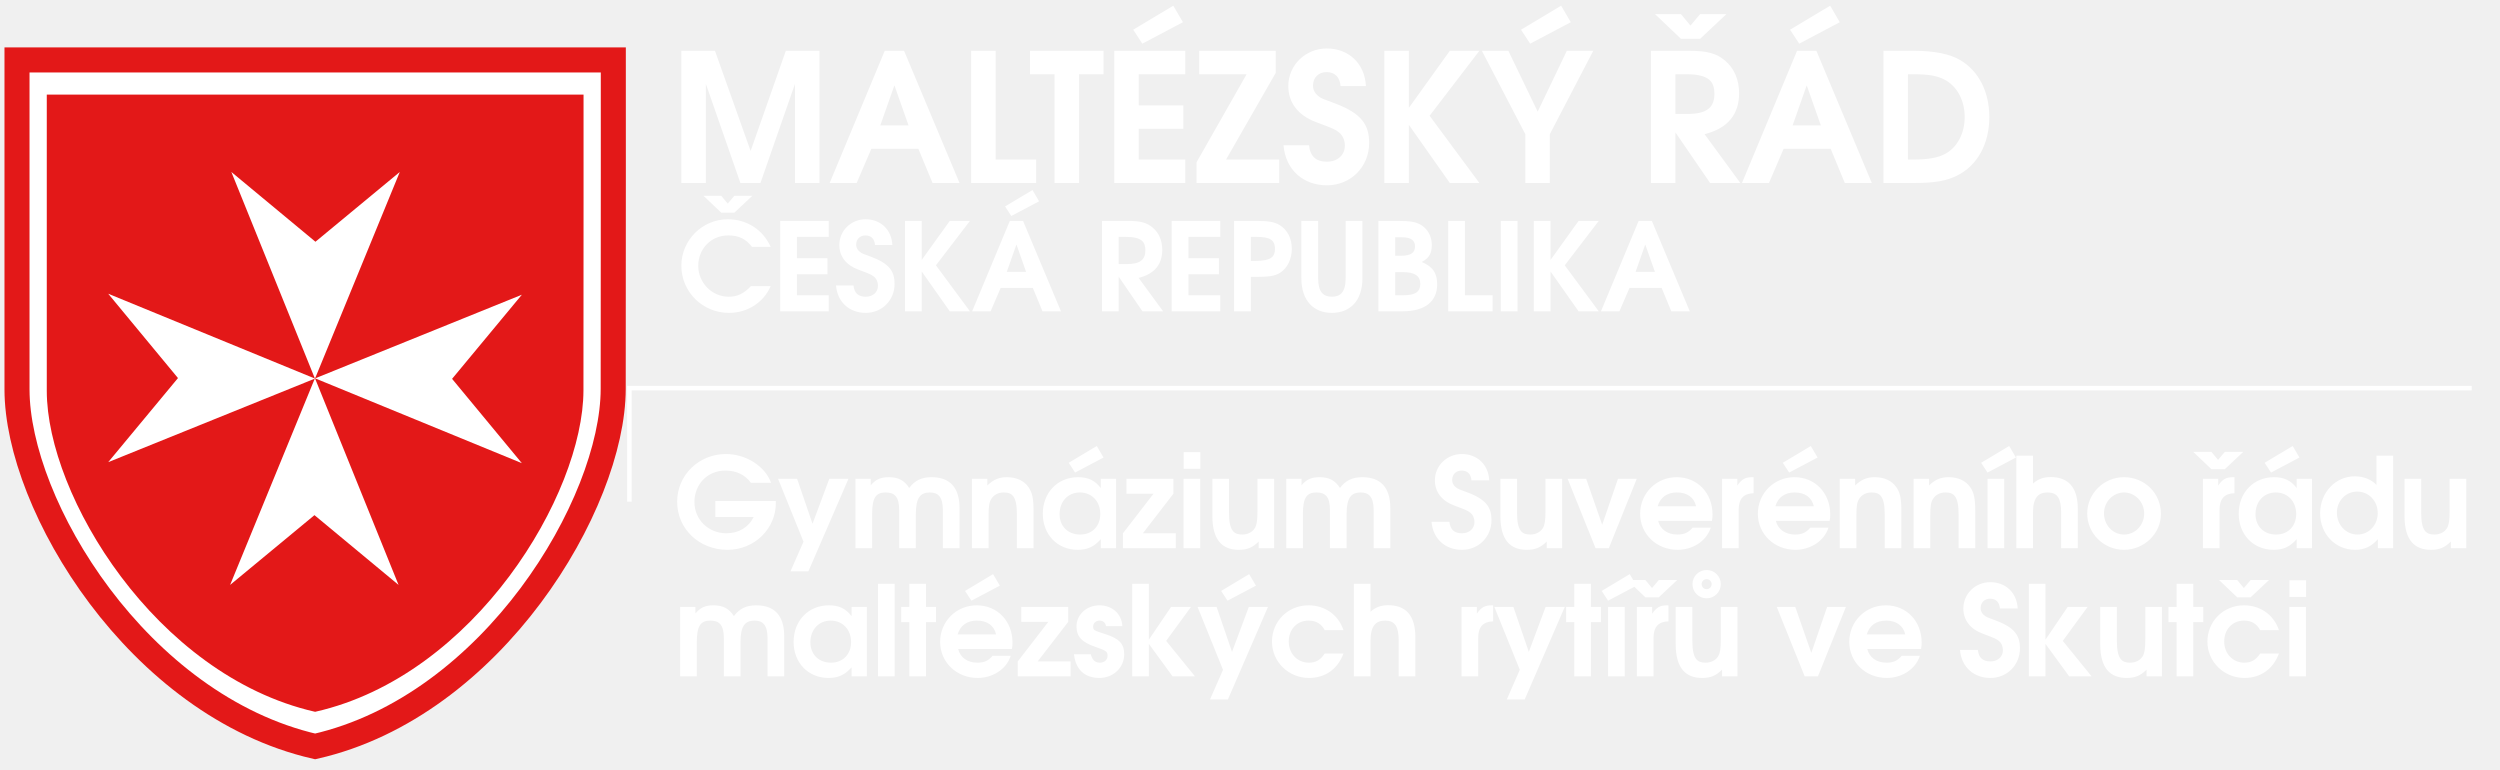
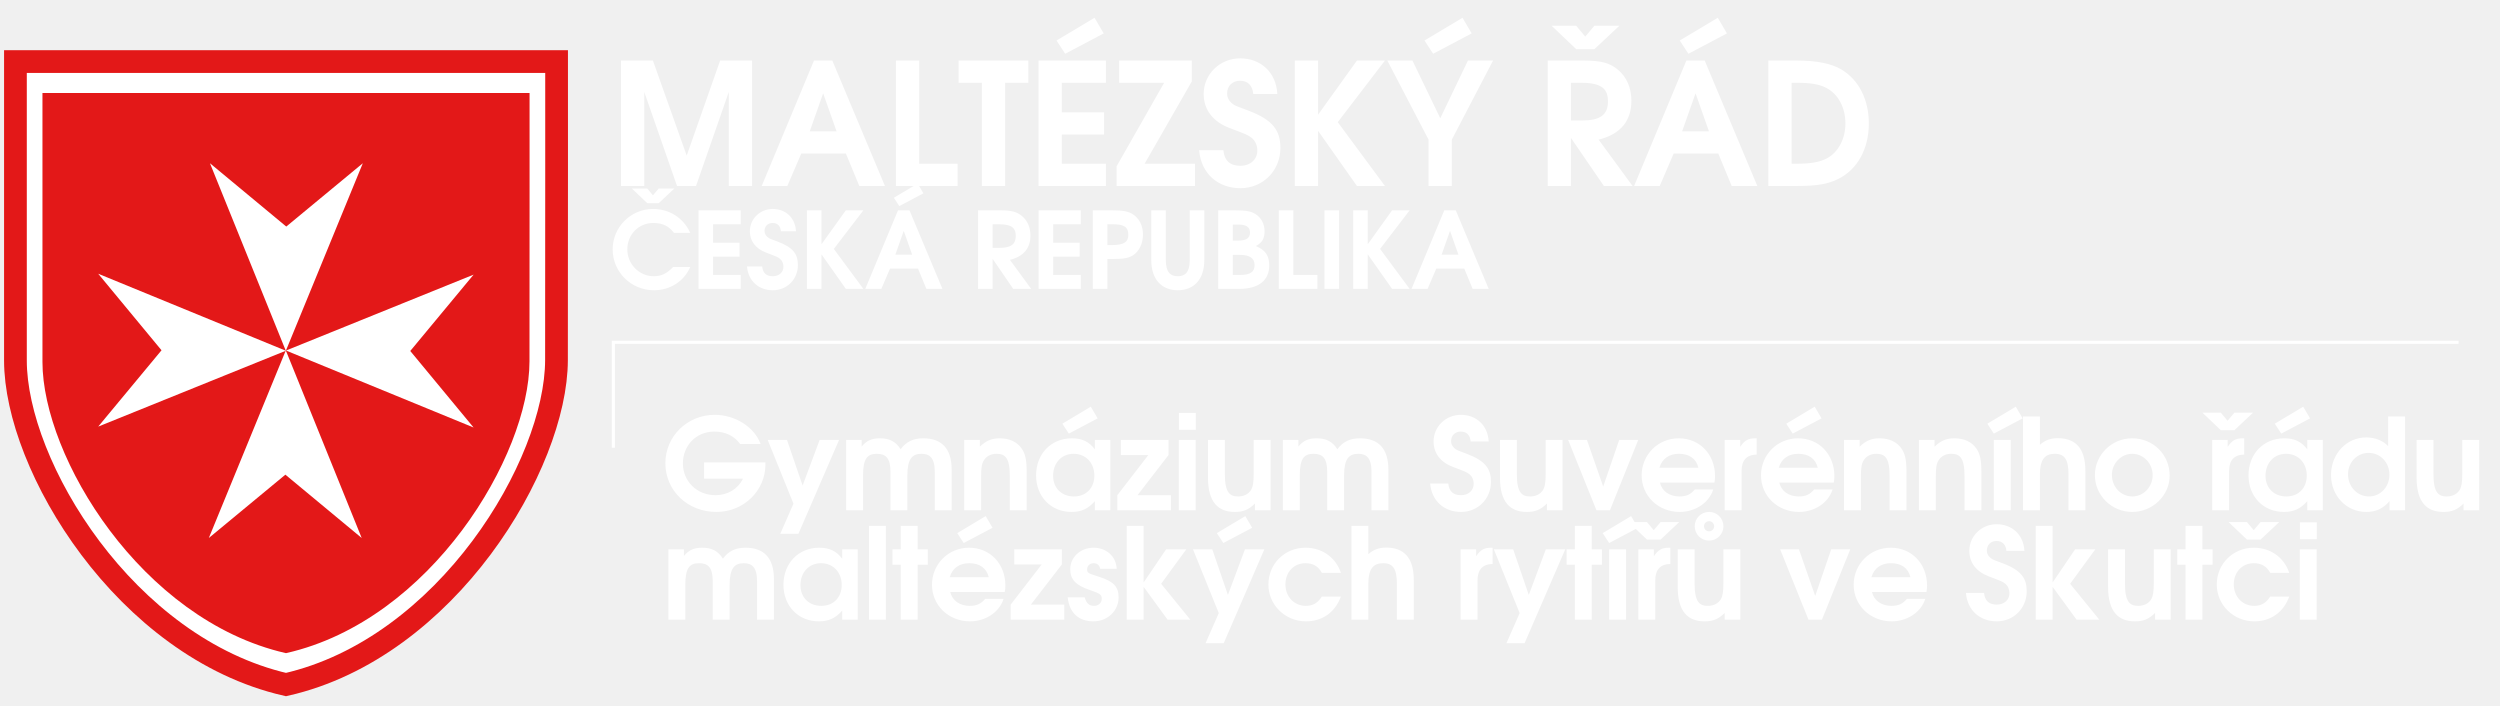
- <svg xmlns="http://www.w3.org/2000/svg" viewBox="-1 -8.2 442.5 136.2" width="442.5" height="136.2">
+ <svg xmlns="http://www.w3.org/2000/svg" viewBox="-1 -9.6 487.6 137.6" width="487.6" height="137.6">
  <g transform="translate(-113.9 -228.2)">
    <path fill-rule="nonzero" fill="#ffffff" d="M 168.676 352.117 C 200.066 344.965 221.41 309.176 221.438 288.828 C 221.473 264.148 221.457 230.609 221.457 230.609 L 115.91 230.609 C 115.91 230.609 115.902 263.938 115.91 288.914 C 115.914 309.434 137.352 344.914 168.676 352.117 " />
    <path fill="none" stroke-width="4.439" stroke-linejoin="miter" stroke="#e31818" d="M 0.001 -0.001 C 31.43 7.16 52.799 42.992 52.827 63.365 C 52.862 88.074 52.846 121.654 52.846 121.654 L -52.829 121.654 C -52.829 121.654 -52.837 88.285 -52.829 63.279 C -52.825 42.734 -31.361 7.21 0.001 -0.001 Z M 0.001 -0.001 " transform="matrix(0.998785, 0, 0, -0.998785, 168.6748, 352.1157)" />
    <path fill-rule="nonzero" fill="#e31818" d="M 168.676 345.535 C 196.668 339.16 215.699 307.246 215.727 289.102 C 215.754 267.094 215.742 237.188 215.742 237.188 L 121.625 237.188 C 121.625 237.188 121.621 266.91 121.625 289.184 C 121.633 307.477 140.746 339.113 168.676 345.535 " />
    <path fill="none" stroke-width="0.89" stroke-linejoin="miter" stroke="#e31818" d="M -0.001 0.002 C 28.025 6.384 47.08 38.337 47.107 56.504 C 47.134 78.538 47.123 108.481 47.123 108.481 L -47.109 108.481 C -47.109 108.481 -47.113 78.722 -47.109 56.422 C -47.101 38.106 -27.965 6.431 -0.001 0.002 Z M -0.001 0.002 " transform="matrix(0.998785, 0, 0, -0.998785, 168.6768, 345.5367)" />
    <path fill-rule="nonzero" fill="#ffffff" d="M 168.645 286.941 L 153.629 323.531 L 168.559 311.18 L 183.445 323.531 L 168.645 286.941 " />
    <path fill-rule="nonzero" fill="#ffffff" d="M 168.648 287.027 L 183.664 250.438 L 168.734 262.789 L 153.848 250.438 L 168.648 287.027 " />
    <path fill-rule="nonzero" fill="#ffffff" d="M 168.68 286.969 L 205.27 301.984 L 192.918 287.055 L 205.27 272.164 L 168.68 286.969 " />
    <path fill-rule="nonzero" fill="#ffffff" d="M 168.645 287.008 L 132.051 271.988 L 144.402 286.918 L 132.051 301.805 L 168.645 287.008 " />
  </g>
-   <path fill="#ffffff" d="M119.6 24.19H123.94V6.65L130.05 24.19H133.6L139.71 6.65V24.19H144.05V0.79H138.09L131.86 18.52L125.55 0.79H119.6ZM145.85 24.19H150.63L153.23 18.14H161.55L164.06 24.19H168.84L159.02 0.79H155.6ZM154.81 14 157.31 6.9 159.81 14ZM170.89 24.19H182.39V20.04H175.23V0.79H170.89ZM181.31 4.94H185.65V24.19H189.99V4.94H194.32V0.79H181.31ZM196.22 24.19H208.79V20.04H200.56V14.6H208.45V10.45H200.56V4.94H208.79V0.79H196.22ZM199.58 -2.94 201.19 -0.47 208.38 -4.27 206.67 -7.19ZM210.79 24.19H225.42V20.04H216.01L224.81 4.69V0.79H211.26V4.94H219.65L210.79 20.52ZM226.18 17.51C226.56 21.94 229.75 24.6 233.87 24.6C238.08 24.6 241.34 21.34 241.34 17.1C241.34 13.93 240.04 11.88 235.29 10.1C233.08 9.28 233.02 9.25 232.7 9.06C231.84 8.52 231.4 7.79 231.4 6.94C231.4 5.54 232.38 4.56 233.81 4.56C235.26 4.56 236.15 5.45 236.28 7.03H240.77C240.55 2.92 237.61 0.38 233.84 0.38C230.07 0.38 227.03 3.33 227.03 7.03C227.03 9.98 228.77 12.22 231.91 13.4C235.01 14.57 235.26 14.66 235.96 15.2C236.66 15.74 237.04 16.62 237.04 17.57C237.04 19.25 235.74 20.42 233.87 20.42C231.94 20.42 230.89 19.47 230.7 17.51ZM244.03 24.19H248.37V13.9L255.62 24.19H260.85L252.04 12.29L260.85 0.79H255.62L248.37 10.89V0.79H244.03ZM261.29 0.79 268.98 15.55V24.19H273.32V15.55L281.01 0.79H276.33L271.17 11.56L265.98 0.79ZM268.22 -2.94 269.84 -0.47 277.03 -4.27 275.32 -7.19ZM291.21 24.19H295.55V15.23L301.69 24.19H307.04L300.71 15.55C304.92 14.5 306.82 11.94 306.82 8.3C306.82 5.92 305.96 3.9 304.35 2.54C302.83 1.24 301.15 0.79 297.95 0.79H291.21ZM291.94 -5.7 296.53 -1.33H299.92L304.57 -5.7H299.92L298.21 -3.67L296.53 -5.7ZM295.55 11.97V4.94H297.48C301.6 4.94 302.45 6.33 302.45 8.42C302.45 10.89 301.03 11.97 297.67 11.97ZM307.33 24.19H312.11L314.7 18.14H323.03L325.53 24.19H330.31L320.5 0.79H317.08ZM315.84 -2.94 317.46 -0.47 324.64 -4.27 322.94 -7.19ZM316.29 14 318.79 6.9 321.29 14ZM332.37 24.19H337.82C341.36 24.19 343.48 23.84 345.38 22.89C348.99 21.12 351.11 17.26 351.11 12.54C351.11 8.11 349.28 4.43 346.02 2.47C344.18 1.36 341.39 0.79 337.72 0.79H332.37ZM336.71 20.04V4.94H337.56C340.32 4.94 341.81 5.19 343.17 5.89C345.38 7.03 346.75 9.53 346.75 12.54C346.75 15.36 345.45 17.86 343.36 19C342.06 19.73 340.25 20.04 337.66 20.04Z M119.6 38.84C119.6 43.45 123.35 47.18 128.03 47.18C131.29 47.18 134.15 45.36 135.41 42.44H131.92C130.62 43.8 129.5 44.32 127.96 44.32C125.02 44.32 122.59 41.85 122.59 38.86C122.59 35.85 124.84 33.47 127.9 33.47C129.76 33.47 131.01 34.08 132.1 35.49H135.41C134 32.39 131.12 30.61 127.83 30.61C123.3 30.61 119.6 34.32 119.6 38.84ZM123.52 26.46 126.66 29.44H128.98L132.16 26.46H128.98L127.81 27.84L126.66 26.46ZM137.1 46.9H145.69V44.06H140.06V40.34H145.46V37.5H140.06V33.73H145.69V30.9H137.1ZM146.97 42.33C147.23 45.36 149.42 47.18 152.23 47.18C155.11 47.18 157.34 44.95 157.34 42.05C157.34 39.88 156.46 38.47 153.21 37.26C151.69 36.7 151.65 36.68 151.43 36.55C150.85 36.18 150.54 35.68 150.54 35.1C150.54 34.14 151.22 33.47 152.19 33.47C153.19 33.47 153.79 34.08 153.88 35.16H156.95C156.8 32.35 154.79 30.61 152.21 30.61C149.64 30.61 147.56 32.63 147.56 35.16C147.56 37.17 148.75 38.71 150.89 39.51C153.01 40.31 153.19 40.38 153.66 40.75C154.14 41.12 154.4 41.72 154.4 42.37C154.4 43.52 153.51 44.32 152.23 44.32C150.91 44.32 150.2 43.67 150.07 42.33ZM159.18 46.9H162.15V39.86L167.11 46.9H170.68L164.66 38.76L170.68 30.9H167.11L162.15 37.8V30.9H159.18ZM171.07 46.9H174.34L176.12 42.76H181.81L183.52 46.9H186.79L180.08 30.9H177.74ZM176.9 28.34 178 30.03 182.92 27.43 181.75 25.44ZM177.2 39.92 178.91 35.07 180.62 39.92ZM194.05 46.9H197.01V40.77L201.21 46.9H204.87L200.54 40.99C203.42 40.27 204.72 38.52 204.72 36.03C204.72 34.4 204.14 33.02 203.03 32.09C201.99 31.2 200.85 30.9 198.66 30.9H194.05ZM197.01 38.54V33.73H198.33C201.15 33.73 201.73 34.68 201.73 36.11C201.73 37.8 200.76 38.54 198.46 38.54ZM206.39 46.9H214.99V44.06H209.36V40.34H214.75V37.5H209.36V33.73H214.99V30.9H206.39ZM217.43 46.9H220.4V40.81H221.35C223.63 40.81 224.67 40.64 225.55 40.1C226.85 39.3 227.65 37.67 227.65 35.83C227.65 33.99 226.87 32.48 225.49 31.63C224.58 31.09 223.52 30.9 221.4 30.9H217.43ZM220.4 37.98V33.73H221.4C223.67 33.73 224.67 34.19 224.67 35.88C224.67 37.26 223.93 37.98 221.27 37.98ZM229.34 41.03C229.34 45.1 231.59 47.18 234.73 47.18C237.9 47.18 240.15 45.12 240.15 41.03V30.9H237.18V41.03C237.18 43.54 236.23 44.32 234.76 44.32C233.24 44.32 232.31 43.52 232.31 41.03V30.9H229.34ZM242.98 46.9H247.25C251.36 46.9 253.38 45.06 253.38 42.13C253.38 40.23 252.68 39.02 250.65 38.17C251.93 37.5 252.43 36.66 252.43 35.16C252.43 33.67 251.75 32.41 250.61 31.67C249.65 31.07 248.66 30.9 246.28 30.9H242.98ZM245.95 44.06V39.97H247.36C249.42 39.97 250.39 40.64 250.39 42.07C250.39 43.45 249.5 44.06 247.42 44.06ZM245.95 37.07V33.8H247.16C248.7 33.8 249.46 34.32 249.46 35.42C249.46 36.57 248.7 37.07 246.9 37.07ZM255.33 46.9H263.19V44.06H258.29V30.9H255.33ZM264.64 46.9H267.6V30.9H264.64ZM270.48 46.9H273.45V39.86L278.41 46.9H281.98L275.96 38.76L281.98 30.9H278.41L273.45 37.8V30.9H270.48ZM282.37 46.9H285.64L287.42 42.76H293.11L294.82 46.9H298.09L291.38 30.9H289.04ZM288.5 39.92 290.21 35.07 291.92 39.92Z" />
-   <path fill="none" stroke="#ffffff" stroke-width="0.8" d="M110.4 80.6V60.5H436.5" />
-   <path fill="#ffffff" d="M118.855 80.607C118.855 85.394 122.734 89.118 127.765 89.118C132.597 89.118 136.321 85.328 136.321 80.873V80.474H125.615V83.311H132.398C131.511 85.128 129.738 86.192 127.588 86.192C124.374 86.192 121.914 83.776 121.914 80.651C121.914 77.57 124.175 75.088 127.411 75.088C129.317 75.088 130.891 75.841 131.91 77.26H135.479C134.415 74.312 131.046 72.162 127.477 72.162C122.69 72.162 118.855 75.908 118.855 80.607Z M136.72 76.551 141.22 87.677 138.914 92.931H142.084L149.177 76.551H145.786L142.815 84.508L140.089 76.551Z M150.418 88.83H153.366V82.779C153.366 79.875 154.053 78.967 155.76 78.967C157.311 78.967 158.154 79.676 158.154 82.092V88.83H161.102V82.779C161.102 79.853 161.944 78.967 163.584 78.967C164.958 78.967 165.889 79.631 165.889 82.092V88.83H168.837V81.737C168.837 78.058 167.108 76.262 163.872 76.262C162.143 76.262 160.924 76.839 159.927 78.169C159.085 76.839 157.998 76.262 156.314 76.262C154.873 76.262 153.987 76.661 153.122 77.703V76.551H150.418Z M171.032 88.83H173.98V83.045C173.98 81.405 174.09 80.695 174.467 80.097C174.933 79.366 175.708 78.967 176.639 78.967C178.102 78.967 178.989 79.543 178.989 82.823V88.83H181.937V82.247C181.937 80.053 181.715 78.989 181.05 78.036C180.252 76.883 178.922 76.262 177.216 76.262C175.819 76.262 174.844 76.684 173.758 77.725V76.551H171.032Z M183.577 82.735C183.577 86.436 186.17 89.118 189.761 89.118C191.49 89.118 192.665 88.564 193.839 87.234V88.83H196.544V76.551H193.839V78.191C192.82 76.839 191.601 76.262 189.828 76.262C186.192 76.262 183.577 78.989 183.577 82.735ZM186.547 82.801C186.547 80.562 188.032 78.967 190.138 78.967C192.244 78.967 193.751 80.54 193.751 82.779C193.751 84.818 192.421 86.414 190.182 86.414C188.032 86.414 186.547 84.951 186.547 82.801ZM188.165 73.713 189.296 75.442 194.327 72.782 193.13 70.743Z M197.763 88.83H207.116V86.192H201.287L206.695 79.188V76.551H198.383V79.188H203.171L197.763 86.192Z M208.491 88.83H211.439V76.551H208.491ZM208.513 74.777H211.461V71.829H208.513Z M213.589 83.134C213.589 87.456 215.406 89.118 218.265 89.118C219.75 89.118 220.681 88.741 221.79 87.655V88.83H224.516V76.551H221.568V82.336C221.568 83.976 221.435 84.729 221.103 85.284C220.659 85.993 219.861 86.414 218.864 86.414C217.445 86.414 216.536 85.816 216.536 82.557V76.551H213.589Z M226.666 88.83H229.614V82.779C229.614 79.875 230.301 78.967 232.008 78.967C233.559 78.967 234.402 79.676 234.402 82.092V88.83H237.35V82.779C237.35 79.853 238.192 78.967 239.832 78.967C241.206 78.967 242.137 79.631 242.137 82.092V88.83H245.085V81.737C245.085 78.058 243.356 76.262 240.12 76.262C238.391 76.262 237.172 76.839 236.175 78.169C235.332 76.839 234.246 76.262 232.562 76.262C231.121 76.262 230.235 76.661 229.37 77.703V76.551H226.666Z  M252.377 84.153C252.643 87.256 254.882 89.118 257.764 89.118C260.712 89.118 262.995 86.835 262.995 83.865C262.995 81.649 262.086 80.208 258.761 78.967C257.209 78.39 257.165 78.368 256.943 78.235C256.345 77.858 256.035 77.348 256.035 76.75C256.035 75.775 256.722 75.088 257.719 75.088C258.739 75.088 259.359 75.708 259.448 76.817H262.596C262.44 73.935 260.379 72.162 257.741 72.162C255.104 72.162 252.976 74.223 252.976 76.817C252.976 78.878 254.195 80.452 256.389 81.272C258.562 82.092 258.739 82.158 259.226 82.535C259.714 82.912 259.98 83.533 259.98 84.197C259.98 85.372 259.071 86.192 257.764 86.192C256.411 86.192 255.68 85.527 255.547 84.153Z M264.568 83.134C264.568 87.456 266.386 89.118 269.245 89.118C270.73 89.118 271.661 88.741 272.769 87.655V88.83H275.496V76.551H272.548V82.336C272.548 83.976 272.415 84.729 272.082 85.284C271.639 85.993 270.841 86.414 269.844 86.414C268.425 86.414 267.516 85.816 267.516 82.557V76.551H264.568Z M276.471 76.551 281.414 88.83H283.763L288.706 76.551H285.381L282.588 84.685L279.751 76.551Z M289.304 82.735C289.304 86.325 292.208 89.118 295.954 89.118C298.436 89.118 300.985 87.722 301.806 85.195H298.592C297.838 86.082 297.107 86.414 295.888 86.414C294.136 86.414 292.851 85.483 292.496 83.998H302.005C302.094 83.577 302.116 83.311 302.116 82.868C302.116 79.055 299.434 76.262 295.777 76.262C292.164 76.262 289.304 79.122 289.304 82.735ZM292.408 81.405C292.873 79.831 294.07 78.967 295.821 78.967C297.639 78.967 298.835 79.831 299.212 81.405Z M303.8 88.83H306.748V82.003C306.748 80.097 307.613 79.144 309.386 79.1V76.262H309.164C307.901 76.262 307.28 76.617 306.505 77.747V76.551H303.8Z M310.14 82.735C310.14 86.325 313.043 89.118 316.789 89.118C319.272 89.118 321.821 87.722 322.641 85.195H319.427C318.673 86.082 317.942 86.414 316.723 86.414C314.972 86.414 313.686 85.483 313.331 83.998H322.84C322.929 83.577 322.951 83.311 322.951 82.868C322.951 79.055 320.269 76.262 316.612 76.262C312.999 76.262 310.14 79.122 310.14 82.735ZM313.243 81.405C313.708 79.831 314.905 78.967 316.656 78.967C318.474 78.967 319.671 79.831 320.047 81.405ZM314.551 73.713 315.681 75.442 320.712 72.782 319.515 70.743Z M324.636 88.83H327.584V83.045C327.584 81.405 327.694 80.695 328.071 80.097C328.537 79.366 329.312 78.967 330.243 78.967C331.706 78.967 332.593 79.543 332.593 82.823V88.83H335.541V82.247C335.541 80.053 335.319 78.989 334.654 78.036C333.856 76.883 332.526 76.262 330.82 76.262C329.423 76.262 328.448 76.684 327.362 77.725V76.551H324.636Z M337.713 88.83H340.661V83.045C340.661 81.405 340.772 80.695 341.149 80.097C341.614 79.366 342.39 78.967 343.321 78.967C344.784 78.967 345.67 79.543 345.67 82.823V88.83H348.618V82.247C348.618 80.053 348.397 78.989 347.732 78.036C346.934 76.883 345.604 76.262 343.897 76.262C342.501 76.262 341.525 76.684 340.439 77.725V76.551H337.713Z M349.66 73.713 350.79 75.442 355.822 72.782 354.625 70.743ZM350.79 88.83H353.738V76.551H350.79Z M355.888 88.83H358.836V82.602C358.836 79.897 359.745 78.967 361.43 78.967C363.159 78.967 363.824 79.986 363.824 82.557V88.83H366.771V81.892C366.771 77.858 364.91 76.24 361.962 76.24C360.698 76.24 359.723 76.595 358.836 77.393V72.45H355.888Z M368.434 82.69C368.434 86.237 371.36 89.118 374.95 89.118C378.519 89.118 381.489 86.237 381.489 82.779C381.489 79.122 378.63 76.262 374.928 76.262C371.36 76.262 368.434 79.166 368.434 82.69ZM371.404 82.646C371.404 80.629 373.022 78.967 374.95 78.967C376.923 78.967 378.519 80.651 378.519 82.69C378.519 84.752 376.923 86.414 374.973 86.414C372.978 86.414 371.404 84.752 371.404 82.646Z  M387.208 71.785 390.422 74.844H392.793L396.052 71.785H392.793L391.596 73.204L390.422 71.785ZM388.914 88.83H391.862V82.003C391.862 80.097 392.727 79.144 394.5 79.1V76.262H394.278C393.015 76.262 392.394 76.617 391.619 77.747V76.551H388.914Z M395.254 82.735C395.254 86.436 397.847 89.118 401.438 89.118C403.167 89.118 404.341 88.564 405.516 87.234V88.83H408.22V76.551H405.516V78.191C404.496 76.839 403.277 76.262 401.504 76.262C397.869 76.262 395.254 78.989 395.254 82.735ZM398.224 82.801C398.224 80.562 399.709 78.967 401.814 78.967C403.92 78.967 405.427 80.54 405.427 82.779C405.427 84.818 404.097 86.414 401.859 86.414C399.709 86.414 398.224 84.951 398.224 82.801ZM399.842 73.713 400.972 75.442 406.004 72.782 404.807 70.743Z M409.661 82.668C409.661 86.303 412.343 89.118 415.823 89.118C417.485 89.118 418.704 88.564 419.879 87.234V88.83H422.583V72.45H419.635V77.637C418.771 76.684 417.352 76.107 415.801 76.107C412.365 76.107 409.661 78.989 409.661 82.668ZM412.631 82.535C412.631 80.452 414.205 78.811 416.222 78.811C418.283 78.811 419.857 80.474 419.857 82.624C419.857 84.752 418.283 86.414 416.288 86.414C414.227 86.414 412.631 84.707 412.631 82.535Z M424.6 83.134C424.6 87.456 426.418 89.118 429.277 89.118C430.762 89.118 431.693 88.741 432.801 87.655V88.83H435.528V76.551H432.58V82.336C432.58 83.976 432.447 84.729 432.114 85.284C431.671 85.993 430.873 86.414 429.875 86.414C428.457 86.414 427.548 85.816 427.548 82.557V76.551H424.6Z M119.387 111.51H122.335V105.459C122.335 102.555 123.022 101.647 124.729 101.647C126.28 101.647 127.123 102.356 127.123 104.772V111.51H130.07V105.459C130.07 102.533 130.913 101.647 132.553 101.647C133.927 101.647 134.858 102.311 134.858 104.772V111.51H137.806V104.417C137.806 100.738 136.077 98.942 132.841 98.942C131.112 98.942 129.893 99.519 128.896 100.849C128.053 99.519 126.967 98.942 125.283 98.942C123.842 98.942 122.955 99.341 122.091 100.383V99.231H119.387Z M139.468 105.415C139.468 109.116 142.062 111.798 145.653 111.798C147.381 111.798 148.556 111.244 149.731 109.914V111.51H152.435V99.231H149.731V100.871C148.711 99.519 147.492 98.942 145.719 98.942C142.084 98.942 139.468 101.669 139.468 105.415ZM142.439 105.481C142.439 103.242 143.924 101.647 146.029 101.647C148.135 101.647 149.642 103.22 149.642 105.459C149.642 107.498 148.312 109.094 146.074 109.094C143.924 109.094 142.439 107.631 142.439 105.481Z M154.408 111.51H157.356V95.13H154.408Z M158.508 101.913H159.949V111.51H162.897V101.913H164.67V99.231H162.897V95.13H159.949V99.231H158.508Z M165.402 105.415C165.402 109.005 168.305 111.798 172.051 111.798C174.534 111.798 177.083 110.402 177.903 107.875H174.689C173.935 108.762 173.204 109.094 171.985 109.094C170.234 109.094 168.948 108.163 168.593 106.678H178.102C178.191 106.257 178.213 105.991 178.213 105.548C178.213 101.735 175.531 98.942 171.874 98.942C168.261 98.942 165.402 101.802 165.402 105.415ZM168.505 104.085C168.97 102.511 170.167 101.647 171.918 101.647C173.736 101.647 174.933 102.511 175.309 104.085ZM169.812 96.393 170.943 98.122 175.974 95.462 174.777 93.423Z M179.144 111.51H188.498V108.872H182.668L188.077 101.868V99.231H179.765V101.868H184.552L179.144 108.872Z M189.096 107.609C189.406 110.468 191.157 111.798 193.596 111.798C196.056 111.798 197.984 109.958 197.984 107.609C197.984 105.791 197.142 104.816 194.571 104.018C192.554 103.375 192.487 103.331 192.487 102.688C192.487 102.09 192.975 101.647 193.618 101.647C194.238 101.647 194.637 101.979 194.77 102.622H197.652C197.541 100.317 195.701 98.942 193.618 98.942C191.335 98.942 189.539 100.583 189.539 102.688C189.539 104.484 190.515 105.503 192.953 106.323C194.926 106.988 195.036 107.188 195.036 107.897C195.036 108.584 194.46 109.094 193.706 109.094C192.842 109.094 192.354 108.651 192.066 107.609Z M199.403 111.51H202.351V105.769L206.54 111.51H210.508L205.41 105.237L209.798 99.231H206.274L202.351 105.016V95.13H199.403Z M210.973 99.231 215.473 110.357 213.167 115.611H216.337L223.43 99.231H220.039L217.068 107.188L214.342 99.231ZM215.14 96.393 216.271 98.122 221.302 95.462 220.105 93.423Z M224.139 105.37C224.139 108.939 227.065 111.798 230.7 111.798C233.559 111.798 235.776 110.224 236.795 107.476H233.471C232.739 108.606 231.897 109.094 230.678 109.094C228.639 109.094 227.109 107.498 227.109 105.348C227.109 103.198 228.572 101.647 230.611 101.647C231.941 101.647 232.872 102.201 233.471 103.331H236.795C235.842 100.516 233.404 98.942 230.611 98.942C226.976 98.942 224.139 101.757 224.139 105.37Z M238.635 111.51H241.583V105.282C241.583 102.577 242.492 101.647 244.176 101.647C245.905 101.647 246.57 102.666 246.57 105.237V111.51H249.518V104.572C249.518 100.538 247.656 98.92 244.708 98.92C243.445 98.92 242.47 99.275 241.583 100.073V95.13H238.635Z  M257.697 111.51H260.645V104.683C260.645 102.777 261.509 101.824 263.283 101.78V98.942H263.061C261.798 98.942 261.177 99.297 260.401 100.427V99.231H257.697Z M263.504 99.231 268.004 110.357 265.699 115.611H268.868L275.961 99.231H272.57L269.6 107.188L266.873 99.231Z M276.205 101.913H277.646V111.51H280.594V101.913H282.367V99.231H280.594V95.13H277.646V99.231H276.205Z M282.5 96.393 283.63 98.122 288.662 95.462 287.465 93.423ZM283.63 111.51H286.578V99.231H283.63Z M287.021 94.465 290.235 97.524H292.607L295.865 94.465H292.607L291.41 95.884L290.235 94.465ZM288.728 111.51H291.676V104.683C291.676 102.777 292.541 101.824 294.314 101.78V98.942H294.092C292.829 98.942 292.208 99.297 291.432 100.427V99.231H288.728Z M295.599 105.814C295.599 110.136 297.417 111.798 300.276 111.798C301.761 111.798 302.692 111.421 303.8 110.335V111.51H306.527V99.231H303.579V105.016C303.579 106.656 303.446 107.409 303.113 107.964C302.67 108.673 301.872 109.094 300.875 109.094C299.456 109.094 298.547 108.496 298.547 105.237V99.231H295.599ZM298.569 95.196C298.569 96.593 299.678 97.701 301.074 97.701C302.448 97.701 303.579 96.593 303.579 95.196C303.579 93.822 302.471 92.692 301.096 92.692C299.678 92.692 298.569 93.8 298.569 95.196ZM300.188 95.196C300.188 94.709 300.587 94.31 301.074 94.31C301.562 94.31 301.961 94.709 301.961 95.196C301.961 95.684 301.562 96.083 301.074 96.083C300.587 96.083 300.188 95.684 300.188 95.196Z  M313.487 99.231 318.429 111.51H320.779L325.722 99.231H322.397L319.604 107.365L316.767 99.231Z M326.32 105.415C326.32 109.005 329.224 111.798 332.97 111.798C335.452 111.798 338.001 110.402 338.821 107.875H335.607C334.854 108.762 334.122 109.094 332.903 109.094C331.152 109.094 329.867 108.163 329.512 106.678H339.021C339.109 106.257 339.132 105.991 339.132 105.548C339.132 101.735 336.45 98.942 332.792 98.942C329.179 98.942 326.32 101.802 326.32 105.415ZM329.423 104.085C329.889 102.511 331.086 101.647 332.837 101.647C334.654 101.647 335.851 102.511 336.228 104.085Z  M345.914 106.833C346.18 109.936 348.419 111.798 351.3 111.798C354.248 111.798 356.531 109.515 356.531 106.545C356.531 104.329 355.622 102.888 352.298 101.647C350.746 101.07 350.702 101.048 350.48 100.915C349.882 100.538 349.571 100.028 349.571 99.43C349.571 98.455 350.258 97.768 351.256 97.768C352.275 97.768 352.896 98.388 352.985 99.497H356.132C355.977 96.615 353.916 94.842 351.278 94.842C348.64 94.842 346.513 96.903 346.513 99.497C346.513 101.558 347.732 103.132 349.926 103.952C352.098 104.772 352.275 104.838 352.763 105.215C353.251 105.592 353.517 106.213 353.517 106.877C353.517 108.052 352.608 108.872 351.3 108.872C349.948 108.872 349.217 108.207 349.084 106.833Z M358.105 111.51H361.053V105.769L365.242 111.51H369.21L364.112 105.237L368.5 99.231H364.976L361.053 105.016V95.13H358.105Z M370.739 105.814C370.739 110.136 372.557 111.798 375.416 111.798C376.901 111.798 377.832 111.421 378.94 110.335V111.51H381.666V99.231H378.718V105.016C378.718 106.656 378.585 107.409 378.253 107.964C377.81 108.673 377.012 109.094 376.014 109.094C374.596 109.094 373.687 108.496 373.687 105.237V99.231H370.739Z M382.819 101.913H384.26V111.51H387.208V101.913H388.981V99.231H387.208V95.13H384.26V99.231H382.819Z M389.712 105.37C389.712 108.939 392.638 111.798 396.273 111.798C399.132 111.798 401.349 110.224 402.369 107.476H399.044C398.312 108.606 397.47 109.094 396.251 109.094C394.212 109.094 392.682 107.498 392.682 105.348C392.682 103.198 394.145 101.647 396.185 101.647C397.514 101.647 398.445 102.201 399.044 103.331H402.369C401.415 100.516 398.977 98.942 396.185 98.942C392.549 98.942 389.712 101.757 389.712 105.37ZM391.774 94.465 394.988 97.524H397.359L400.618 94.465H397.359L396.162 95.884L394.988 94.465Z M404.208 111.51H407.156V99.231H404.208ZM404.23 97.457H407.178V94.509H404.23Z" />
+   <path fill="#ffffff" d="M120.122 26.673H124.657V8.334L131.046 26.673H134.754L141.143 8.334V26.673H145.678V2.21H139.454L132.933 20.748L126.345 2.21H120.122Z M147.565 26.673H152.563L155.278 20.351H163.984L166.599 26.673H171.598L161.336 2.21H157.76ZM156.933 16.014 159.548 8.599 162.163 16.014Z M173.749 26.673H185.766V22.337H178.284V2.21H173.749Z M185.964 6.547H190.5V26.673H195.035V6.547H199.57V2.21H185.964Z M201.556 26.673H214.698V22.337H206.091V16.643H214.334V12.307H206.091V6.547H214.698V2.21H201.556ZM205.065 -1.696 206.753 0.886 214.268 -3.086 212.48 -6.132Z M216.783 26.673H232.077V22.337H222.246L231.448 6.282V2.21H217.28V6.547H226.052L216.783 22.833Z M232.872 19.689C233.269 24.323 236.612 27.104 240.916 27.104C245.319 27.104 248.728 23.694 248.728 19.258C248.728 15.948 247.371 13.796 242.405 11.942C240.088 11.082 240.022 11.049 239.691 10.85C238.797 10.287 238.334 9.526 238.334 8.632C238.334 7.176 239.36 6.149 240.85 6.149C242.372 6.149 243.299 7.076 243.432 8.731H248.132C247.901 4.428 244.822 1.78 240.883 1.78C236.943 1.78 233.765 4.858 233.765 8.731C233.765 11.81 235.586 14.16 238.863 15.385C242.107 16.61 242.372 16.709 243.101 17.272C243.829 17.835 244.226 18.762 244.226 19.755C244.226 21.509 242.869 22.734 240.916 22.734C238.896 22.734 237.804 21.741 237.605 19.689Z M251.542 26.673H256.077V15.915L263.658 26.673H269.12L259.917 14.227L269.12 2.21H263.658L256.077 12.77V2.21H251.542Z M269.583 2.21 277.627 17.636V26.673H282.162V17.636L290.207 2.21H285.307L279.911 13.465L274.482 2.21ZM276.833 -1.696 278.521 0.886 286.036 -3.086 284.248 -6.132Z  M300.866 26.673H305.401V17.305L311.823 26.673H317.417L310.797 17.636C315.199 16.544 317.186 13.862 317.186 10.056C317.186 7.573 316.292 5.454 314.604 4.031C313.015 2.674 311.26 2.21 307.917 2.21H300.866ZM301.627 -4.576 306.427 -0.008H309.969L314.835 -4.576H309.969L308.182 -2.457L306.427 -4.576ZM305.401 13.896V6.547H307.42C311.724 6.547 312.617 8.003 312.617 10.188C312.617 12.77 311.128 13.896 307.619 13.896Z M317.715 26.673H322.714L325.428 20.351H334.135L336.75 26.673H341.748L331.486 2.21H327.911ZM326.62 -1.696 328.308 0.886 335.823 -3.086 334.035 -6.132ZM327.084 16.014 329.699 8.599 332.314 16.014Z M343.9 26.673H349.594C353.301 26.673 355.519 26.309 357.505 25.316C361.279 23.462 363.497 19.424 363.497 14.491C363.497 9.857 361.577 6.017 358.168 3.965C356.248 2.806 353.334 2.21 349.494 2.21H343.9ZM348.435 22.337V6.547H349.329C352.209 6.547 353.765 6.811 355.188 7.54C357.505 8.731 358.929 11.347 358.929 14.491C358.929 17.438 357.572 20.053 355.387 21.244C354.03 22.006 352.143 22.337 349.428 22.337Z M118.493 39.031C118.493 43.446 122.079 47.011 126.556 47.011C129.686 47.011 132.422 45.27 133.624 42.472H130.287C129.043 43.778 127.966 44.275 126.494 44.275C123.675 44.275 121.353 41.912 121.353 39.052C121.353 36.171 123.509 33.89 126.432 33.89C128.214 33.89 129.417 34.471 130.453 35.818H133.624C132.277 32.854 129.52 31.154 126.37 31.154C122.037 31.154 118.493 34.699 118.493 39.031ZM122.245 27.175 125.25 30.035H127.468L130.515 27.175H127.468L126.349 28.501L125.25 27.175Z M135.241 46.742H143.47V44.027H138.081V40.461H143.242V37.746H138.081V34.139H143.47V31.424H135.241Z M144.693 42.368C144.942 45.27 147.036 47.011 149.73 47.011C152.487 47.011 154.622 44.876 154.622 42.099C154.622 40.026 153.772 38.679 150.663 37.518C149.212 36.979 149.171 36.958 148.963 36.834C148.404 36.481 148.113 36.005 148.113 35.445C148.113 34.533 148.756 33.89 149.689 33.89C150.642 33.89 151.223 34.471 151.306 35.507H154.249C154.104 32.813 152.176 31.154 149.709 31.154C147.243 31.154 145.253 33.082 145.253 35.507C145.253 37.435 146.393 38.907 148.445 39.674C150.476 40.441 150.642 40.503 151.098 40.855C151.554 41.208 151.803 41.788 151.803 42.41C151.803 43.508 150.953 44.275 149.73 44.275C148.466 44.275 147.782 43.653 147.657 42.368Z M156.384 46.742H159.224V40.005L163.971 46.742H167.391L161.628 38.948L167.391 31.424H163.971L159.224 38.036V31.424H156.384Z M167.764 46.742H170.894L172.593 42.783H178.045L179.682 46.742H182.812L176.387 31.424H174.148ZM173.34 28.978 174.397 30.595 179.102 28.107 177.983 26.2ZM173.63 40.067 175.267 35.424 176.905 40.067Z  M189.756 46.742H192.596V40.876L196.617 46.742H200.12L195.975 41.083C198.732 40.399 199.975 38.72 199.975 36.336C199.975 34.782 199.416 33.455 198.359 32.564C197.364 31.714 196.265 31.424 194.171 31.424H189.756ZM192.596 38.741V34.139H193.861C196.555 34.139 197.115 35.051 197.115 36.419C197.115 38.036 196.182 38.741 193.985 38.741Z M201.571 46.742H209.801V44.027H204.411V40.461H209.573V37.746H204.411V34.139H209.801V31.424H201.571Z M212.143 46.742H214.983V40.917H215.895C218.071 40.917 219.066 40.751 219.916 40.233C221.16 39.466 221.927 37.912 221.927 36.15C221.927 34.388 221.18 32.937 219.854 32.129C218.983 31.61 217.967 31.424 215.936 31.424H212.143ZM214.983 38.202V34.139H215.936C218.113 34.139 219.066 34.574 219.066 36.191C219.066 37.518 218.361 38.202 215.812 38.202Z M223.543 41.125C223.543 45.021 225.699 47.011 228.705 47.011C231.731 47.011 233.887 45.042 233.887 41.125V31.424H231.047V41.125C231.047 43.529 230.135 44.275 228.725 44.275C227.274 44.275 226.383 43.508 226.383 41.125V31.424H223.543Z M236.602 46.742H240.686C244.624 46.742 246.552 44.98 246.552 42.182C246.552 40.358 245.888 39.197 243.94 38.388C245.163 37.746 245.64 36.937 245.64 35.507C245.64 34.077 244.997 32.875 243.898 32.17C242.986 31.59 242.033 31.424 239.753 31.424H236.602ZM239.442 44.027V40.109H240.789C242.758 40.109 243.691 40.751 243.691 42.12C243.691 43.446 242.841 44.027 240.851 44.027ZM239.442 37.331V34.201H240.603C242.074 34.201 242.8 34.699 242.8 35.756C242.8 36.855 242.074 37.331 240.354 37.331Z M248.417 46.742H255.942V44.027H251.257V31.424H248.417Z M257.33 46.742H260.17V31.424H257.33Z M262.927 46.742H265.767V40.005L270.513 46.742H273.934L268.171 38.948L273.934 31.424H270.513L265.767 38.036V31.424H262.927Z M274.307 46.742H277.437L279.136 42.783H284.588L286.225 46.742H289.355L282.93 31.424H280.691ZM280.173 40.067 281.81 35.424 283.448 40.067Z" />
+   <path fill="none" stroke="#ffffff" stroke-width="0.61" d="M118.63 77.73V57.16H478.52" />
+   <path fill="#ffffff" d="M128.775 80.741C128.775 86.089 133.108 90.249 138.729 90.249C144.127 90.249 148.287 86.015 148.287 81.038V80.592H136.327V83.762H143.904C142.914 85.792 140.933 86.981 138.531 86.981C134.941 86.981 132.192 84.282 132.192 80.791C132.192 77.349 134.718 74.575 138.333 74.575C140.462 74.575 142.22 75.417 143.359 77.002H147.346C146.158 73.709 142.394 71.307 138.407 71.307C133.059 71.307 128.775 75.492 128.775 80.741Z M148.733 76.21 153.759 88.64 151.184 94.508H154.725L162.649 76.21H158.86L155.542 85.099L152.496 76.21Z M164.035 89.927H167.328V83.168C167.328 79.924 168.096 78.909 170.003 78.909C171.736 78.909 172.677 79.701 172.677 82.4V89.927H175.97V83.168C175.97 79.899 176.911 78.909 178.743 78.909C180.279 78.909 181.319 79.651 181.319 82.4V89.927H184.612V82.004C184.612 77.893 182.68 75.888 179.065 75.888C177.134 75.888 175.772 76.532 174.658 78.017C173.717 76.532 172.503 75.888 170.622 75.888C169.012 75.888 168.022 76.333 167.056 77.497V76.21H164.035Z M187.063 89.927H190.356V83.465C190.356 81.632 190.48 80.84 190.901 80.171C191.421 79.354 192.288 78.909 193.328 78.909C194.962 78.909 195.952 79.552 195.952 83.217V89.927H199.246V82.573C199.246 80.122 198.998 78.933 198.255 77.869C197.364 76.581 195.878 75.888 193.972 75.888C192.412 75.888 191.322 76.358 190.109 77.522V76.21H187.063Z M201.078 83.118C201.078 87.253 203.975 90.249 207.986 90.249C209.918 90.249 211.23 89.63 212.542 88.145V89.927H215.563V76.21H212.542V78.042C211.403 76.532 210.042 75.888 208.061 75.888C204 75.888 201.078 78.933 201.078 83.118ZM204.396 83.192C204.396 80.691 206.055 78.909 208.407 78.909C210.76 78.909 212.443 80.667 212.443 83.168C212.443 85.446 210.958 87.228 208.457 87.228C206.055 87.228 204.396 85.594 204.396 83.192ZM206.204 73.04 207.466 74.972 213.087 72 211.75 69.722Z M216.925 89.927H227.374V86.981H220.862L226.904 79.156V76.21H217.619V79.156H222.967L216.925 86.981Z M228.91 89.927H232.203V76.21H228.91ZM228.934 74.229H232.228V70.936H228.934Z M234.605 83.564C234.605 88.392 236.635 90.249 239.829 90.249C241.488 90.249 242.528 89.828 243.766 88.615V89.927H246.812V76.21H243.519V82.672C243.519 84.505 243.37 85.347 242.999 85.966C242.504 86.758 241.612 87.228 240.498 87.228C238.913 87.228 237.898 86.56 237.898 82.92V76.21H234.605Z M249.214 89.927H252.507V83.168C252.507 79.924 253.275 78.909 255.181 78.909C256.915 78.909 257.856 79.701 257.856 82.4V89.927H261.149V83.168C261.149 79.899 262.09 78.909 263.922 78.909C265.457 78.909 266.497 79.651 266.497 82.4V89.927H269.791V82.004C269.791 77.893 267.859 75.888 264.244 75.888C262.313 75.888 260.951 76.532 259.836 78.017C258.896 76.532 257.682 75.888 255.8 75.888C254.191 75.888 253.2 76.333 252.235 77.497V76.21H249.214Z  M277.937 84.703C278.234 88.169 280.735 90.249 283.954 90.249C287.247 90.249 289.798 87.699 289.798 84.381C289.798 81.905 288.782 80.295 285.068 78.909C283.335 78.265 283.285 78.24 283.038 78.092C282.369 77.671 282.023 77.101 282.023 76.433C282.023 75.343 282.79 74.575 283.904 74.575C285.043 74.575 285.737 75.269 285.836 76.507H289.352C289.179 73.288 286.876 71.307 283.929 71.307C280.983 71.307 278.606 73.61 278.606 76.507C278.606 78.81 279.967 80.568 282.419 81.484C284.845 82.4 285.043 82.474 285.588 82.895C286.133 83.316 286.43 84.009 286.43 84.752C286.43 86.065 285.415 86.981 283.954 86.981C282.444 86.981 281.626 86.238 281.478 84.703Z M291.556 83.564C291.556 88.392 293.586 90.249 296.78 90.249C298.439 90.249 299.479 89.828 300.717 88.615V89.927H303.763V76.21H300.47V82.672C300.47 84.505 300.321 85.347 299.95 85.966C299.455 86.758 298.563 87.228 297.449 87.228C295.864 87.228 294.849 86.56 294.849 82.92V76.21H291.556Z M304.852 76.21 310.374 89.927H312.999L318.521 76.21H314.806L311.687 85.297L308.517 76.21Z M319.189 83.118C319.189 87.129 322.433 90.249 326.618 90.249C329.391 90.249 332.238 88.689 333.155 85.867H329.564C328.722 86.857 327.905 87.228 326.543 87.228C324.587 87.228 323.151 86.188 322.755 84.529H333.377C333.476 84.059 333.501 83.762 333.501 83.267C333.501 79.008 330.505 75.888 326.42 75.888C322.383 75.888 319.189 79.082 319.189 83.118ZM322.656 81.632C323.176 79.874 324.513 78.909 326.469 78.909C328.499 78.909 329.837 79.874 330.258 81.632Z M335.383 89.927H338.676V82.301C338.676 80.171 339.642 79.107 341.623 79.057V75.888H341.375C339.964 75.888 339.271 76.284 338.404 77.547V76.21H335.383Z M342.465 83.118C342.465 87.129 345.709 90.249 349.893 90.249C352.666 90.249 355.514 88.689 356.43 85.867H352.84C351.998 86.857 351.181 87.228 349.819 87.228C347.863 87.228 346.427 86.188 346.03 84.529H356.653C356.752 84.059 356.777 83.762 356.777 83.267C356.777 79.008 353.781 75.888 349.695 75.888C345.659 75.888 342.465 79.082 342.465 83.118ZM345.931 81.632C346.451 79.874 347.789 78.909 349.745 78.909C351.775 78.909 353.112 79.874 353.533 81.632ZM347.392 73.04 348.655 74.972 354.276 72 352.939 69.722Z M358.659 89.927H361.952V83.465C361.952 81.632 362.076 80.84 362.497 80.171C363.017 79.354 363.883 78.909 364.923 78.909C366.558 78.909 367.548 79.552 367.548 83.217V89.927H370.841V82.573C370.841 80.122 370.594 78.933 369.851 77.869C368.959 76.581 367.474 75.888 365.567 75.888C364.007 75.888 362.918 76.358 361.704 77.522V76.21H358.659Z M373.268 89.927H376.561V83.465C376.561 81.632 376.685 80.84 377.106 80.171C377.626 79.354 378.492 78.909 379.532 78.909C381.167 78.909 382.157 79.552 382.157 83.217V89.927H385.45V82.573C385.45 80.122 385.203 78.933 384.46 77.869C383.569 76.581 382.083 75.888 380.176 75.888C378.616 75.888 377.527 76.358 376.313 77.522V76.21H373.268Z M386.614 73.04 387.877 74.972 393.498 72 392.161 69.722ZM387.877 89.927H391.17V76.21H387.877Z M393.572 89.927H396.865V82.97C396.865 79.949 397.881 78.909 399.762 78.909C401.694 78.909 402.437 80.048 402.437 82.92V89.927H405.73V82.177C405.73 77.671 403.65 75.863 400.357 75.863C398.945 75.863 397.856 76.259 396.865 77.151V71.629H393.572Z M407.587 83.069C407.587 87.03 410.855 90.249 414.867 90.249C418.853 90.249 422.171 87.03 422.171 83.168C422.171 79.082 418.977 75.888 414.842 75.888C410.855 75.888 407.587 79.132 407.587 83.069ZM410.905 83.019C410.905 80.766 412.713 78.909 414.867 78.909C417.071 78.909 418.853 80.791 418.853 83.069C418.853 85.371 417.071 87.228 414.892 87.228C412.663 87.228 410.905 85.371 410.905 83.019Z  M428.56 70.886 432.15 74.303H434.8L438.44 70.886H434.8L433.462 72.471L432.15 70.886ZM430.466 89.927H433.76V82.301C433.76 80.171 434.725 79.107 436.706 79.057V75.888H436.459C435.047 75.888 434.354 76.284 433.487 77.547V76.21H430.466Z M437.548 83.118C437.548 87.253 440.445 90.249 444.456 90.249C446.388 90.249 447.7 89.63 449.013 88.145V89.927H452.033V76.21H449.013V78.042C447.874 76.532 446.512 75.888 444.531 75.888C440.47 75.888 437.548 78.933 437.548 83.118ZM440.866 83.192C440.866 80.691 442.525 78.909 444.877 78.909C447.23 78.909 448.914 80.667 448.914 83.168C448.914 85.446 447.428 87.228 444.927 87.228C442.525 87.228 440.866 85.594 440.866 83.192ZM442.674 73.04 443.937 74.972 449.557 72 448.22 69.722Z M453.643 83.044C453.643 87.105 456.639 90.249 460.527 90.249C462.384 90.249 463.746 89.63 465.058 88.145V89.927H468.079V71.629H464.785V77.423C463.82 76.358 462.235 75.714 460.502 75.714C456.664 75.714 453.643 78.933 453.643 83.044ZM456.961 82.895C456.961 80.568 458.719 78.735 460.972 78.735C463.275 78.735 465.033 80.592 465.033 82.994C465.033 85.371 463.275 87.228 461.047 87.228C458.744 87.228 456.961 85.322 456.961 82.895Z M470.332 83.564C470.332 88.392 472.362 90.249 475.557 90.249C477.216 90.249 478.256 89.828 479.494 88.615V89.927H482.539V76.21H479.246V82.672C479.246 84.505 479.098 85.347 478.726 85.966C478.231 86.758 477.339 87.228 476.225 87.228C474.64 87.228 473.625 86.56 473.625 82.92V76.21H470.332Z M129.369 111.266H132.663V104.506C132.663 101.263 133.43 100.247 135.337 100.247C137.07 100.247 138.011 101.04 138.011 103.739V111.266H141.304V104.506C141.304 101.238 142.245 100.247 144.078 100.247C145.613 100.247 146.653 100.99 146.653 103.739V111.266H149.946V103.343C149.946 99.232 148.015 97.226 144.399 97.226C142.468 97.226 141.106 97.87 139.992 99.356C139.051 97.87 137.838 97.226 135.956 97.226C134.346 97.226 133.356 97.672 132.39 98.836V97.548H129.369Z M151.803 104.457C151.803 108.592 154.7 111.588 158.711 111.588C160.643 111.588 161.955 110.969 163.268 109.483V111.266H166.288V97.548H163.268V99.381C162.129 97.87 160.767 97.226 158.786 97.226C154.725 97.226 151.803 100.272 151.803 104.457ZM155.121 104.531C155.121 102.03 156.78 100.247 159.132 100.247C161.485 100.247 163.168 102.005 163.168 104.506C163.168 106.784 161.683 108.567 159.182 108.567C156.78 108.567 155.121 106.933 155.121 104.531Z M168.492 111.266H171.785V92.968H168.492Z M173.073 100.545H174.682V111.266H177.976V100.545H179.957V97.548H177.976V92.968H174.682V97.548H173.073Z M180.774 104.457C180.774 108.468 184.017 111.588 188.202 111.588C190.975 111.588 193.823 110.028 194.739 107.205H191.149C190.307 108.196 189.49 108.567 188.128 108.567C186.172 108.567 184.736 107.527 184.339 105.868H194.962C195.061 105.398 195.086 105.101 195.086 104.605C195.086 100.346 192.09 97.226 188.004 97.226C183.968 97.226 180.774 100.421 180.774 104.457ZM184.24 102.971C184.76 101.213 186.097 100.247 188.054 100.247C190.084 100.247 191.421 101.213 191.842 102.971ZM185.701 94.379 186.964 96.31 192.585 93.339 191.248 91.061Z M196.126 111.266H206.575V108.32H200.063L206.105 100.495V97.548H196.819V100.495H202.167L196.126 108.32Z M207.244 106.908C207.59 110.102 209.546 111.588 212.27 111.588C215.019 111.588 217.173 109.533 217.173 106.908C217.173 104.878 216.232 103.788 213.36 102.897C211.106 102.179 211.032 102.129 211.032 101.411C211.032 100.743 211.577 100.247 212.295 100.247C212.988 100.247 213.434 100.619 213.582 101.337H216.801C216.678 98.762 214.622 97.226 212.295 97.226C209.744 97.226 207.739 99.059 207.739 101.411C207.739 103.417 208.828 104.556 211.552 105.472C213.756 106.215 213.88 106.438 213.88 107.23C213.88 107.998 213.236 108.567 212.394 108.567C211.428 108.567 210.883 108.072 210.562 106.908Z M218.758 111.266H222.051V104.853L226.731 111.266H231.163L225.468 104.259L230.371 97.548H226.434L222.051 104.011V92.968H218.758Z M231.683 97.548 236.709 109.979 234.134 115.847H237.675L245.599 97.548H241.81L238.492 106.438L235.447 97.548ZM236.338 94.379 237.601 96.31 243.222 93.339 241.885 91.061Z M246.391 104.407C246.391 108.394 249.66 111.588 253.72 111.588C256.915 111.588 259.391 109.83 260.53 106.76H256.816C255.998 108.022 255.058 108.567 253.696 108.567C251.418 108.567 249.709 106.784 249.709 104.382C249.709 101.981 251.343 100.247 253.621 100.247C255.107 100.247 256.147 100.866 256.816 102.129H260.53C259.465 98.985 256.741 97.226 253.621 97.226C249.561 97.226 246.391 100.371 246.391 104.407Z M262.585 111.266H265.878V104.308C265.878 101.287 266.893 100.247 268.775 100.247C270.707 100.247 271.45 101.386 271.45 104.259V111.266H274.743V103.516C274.743 99.009 272.663 97.202 269.37 97.202C267.958 97.202 266.869 97.598 265.878 98.489V92.968H262.585Z  M283.88 111.266H287.173V103.64C287.173 101.51 288.139 100.445 290.12 100.396V97.226H289.872C288.461 97.226 287.767 97.623 286.901 98.885V97.548H283.88Z M290.367 97.548 295.394 109.979 292.818 115.847H296.359L304.283 97.548H300.494L297.176 106.438L294.131 97.548Z M304.555 100.545H306.165V111.266H309.458V100.545H311.439V97.548H309.458V92.968H306.165V97.548H304.555Z M311.588 94.379 312.85 96.31 318.471 93.339 317.134 91.061ZM312.85 111.266H316.144V97.548H312.85Z M316.639 92.225 320.229 95.642H322.879L326.519 92.225H322.879L321.542 93.809L320.229 92.225ZM318.545 111.266H321.839V103.64C321.839 101.51 322.804 100.445 324.785 100.396V97.226H324.538C323.126 97.226 322.433 97.623 321.566 98.885V97.548H318.545Z M326.221 104.902C326.221 109.731 328.252 111.588 331.446 111.588C333.105 111.588 334.145 111.167 335.383 109.954V111.266H338.429V97.548H335.135V104.011C335.135 105.843 334.987 106.685 334.616 107.304C334.12 108.097 333.229 108.567 332.115 108.567C330.53 108.567 329.515 107.899 329.515 104.259V97.548H326.221ZM329.539 93.042C329.539 94.602 330.778 95.84 332.337 95.84C333.873 95.84 335.135 94.602 335.135 93.042C335.135 91.507 333.897 90.244 332.362 90.244C330.778 90.244 329.539 91.482 329.539 93.042ZM331.347 93.042C331.347 92.497 331.793 92.051 332.337 92.051C332.882 92.051 333.328 92.497 333.328 93.042C333.328 93.587 332.882 94.032 332.337 94.032C331.793 94.032 331.347 93.587 331.347 93.042Z  M346.204 97.548 351.726 111.266H354.35L359.872 97.548H356.158L353.038 106.636L349.868 97.548Z M360.541 104.457C360.541 108.468 363.784 111.588 367.969 111.588C370.742 111.588 373.59 110.028 374.506 107.205H370.916C370.074 108.196 369.257 108.567 367.895 108.567C365.939 108.567 364.502 107.527 364.106 105.868H374.729C374.828 105.398 374.853 105.101 374.853 104.605C374.853 100.346 371.856 97.226 367.771 97.226C363.735 97.226 360.541 100.421 360.541 104.457ZM364.007 102.971C364.527 101.213 365.864 100.247 367.82 100.247C369.851 100.247 371.188 101.213 371.609 102.971Z  M382.43 106.042C382.727 109.508 385.228 111.588 388.447 111.588C391.74 111.588 394.29 109.038 394.29 105.72C394.29 103.243 393.275 101.634 389.561 100.247C387.827 99.604 387.778 99.579 387.53 99.43C386.862 99.009 386.515 98.44 386.515 97.771C386.515 96.682 387.283 95.914 388.397 95.914C389.536 95.914 390.229 96.607 390.328 97.846H393.844C393.671 94.627 391.368 92.646 388.422 92.646C385.475 92.646 383.098 94.948 383.098 97.846C383.098 100.148 384.46 101.906 386.911 102.823C389.338 103.739 389.536 103.813 390.081 104.234C390.625 104.655 390.923 105.348 390.923 106.091C390.923 107.403 389.907 108.32 388.447 108.32C386.936 108.32 386.119 107.577 385.97 106.042Z M396.048 111.266H399.341V104.853L404.021 111.266H408.454L402.759 104.259L407.661 97.548H403.724L399.341 104.011V92.968H396.048Z M410.162 104.902C410.162 109.731 412.193 111.588 415.387 111.588C417.046 111.588 418.086 111.167 419.324 109.954V111.266H422.369V97.548H419.076V104.011C419.076 105.843 418.928 106.685 418.556 107.304C418.061 108.097 417.17 108.567 416.055 108.567C414.471 108.567 413.455 107.899 413.455 104.259V97.548H410.162Z M423.657 100.545H425.267V111.266H428.56V100.545H430.541V97.548H428.56V92.968H425.267V97.548H423.657Z M431.358 104.407C431.358 108.394 434.626 111.588 438.687 111.588C441.881 111.588 444.357 109.83 445.496 106.76H441.782C440.965 108.022 440.024 108.567 438.662 108.567C436.384 108.567 434.676 106.784 434.676 104.382C434.676 101.981 436.31 100.247 438.588 100.247C440.074 100.247 441.114 100.866 441.782 102.129H445.496C444.432 98.985 441.708 97.226 438.588 97.226C434.527 97.226 431.358 100.371 431.358 104.407ZM433.661 92.225 437.251 95.642H439.9L443.54 92.225H439.9L438.563 93.809L437.251 92.225Z M447.552 111.266H450.845V97.548H447.552ZM447.576 95.567H450.87V92.274H447.576Z" />
</svg>
